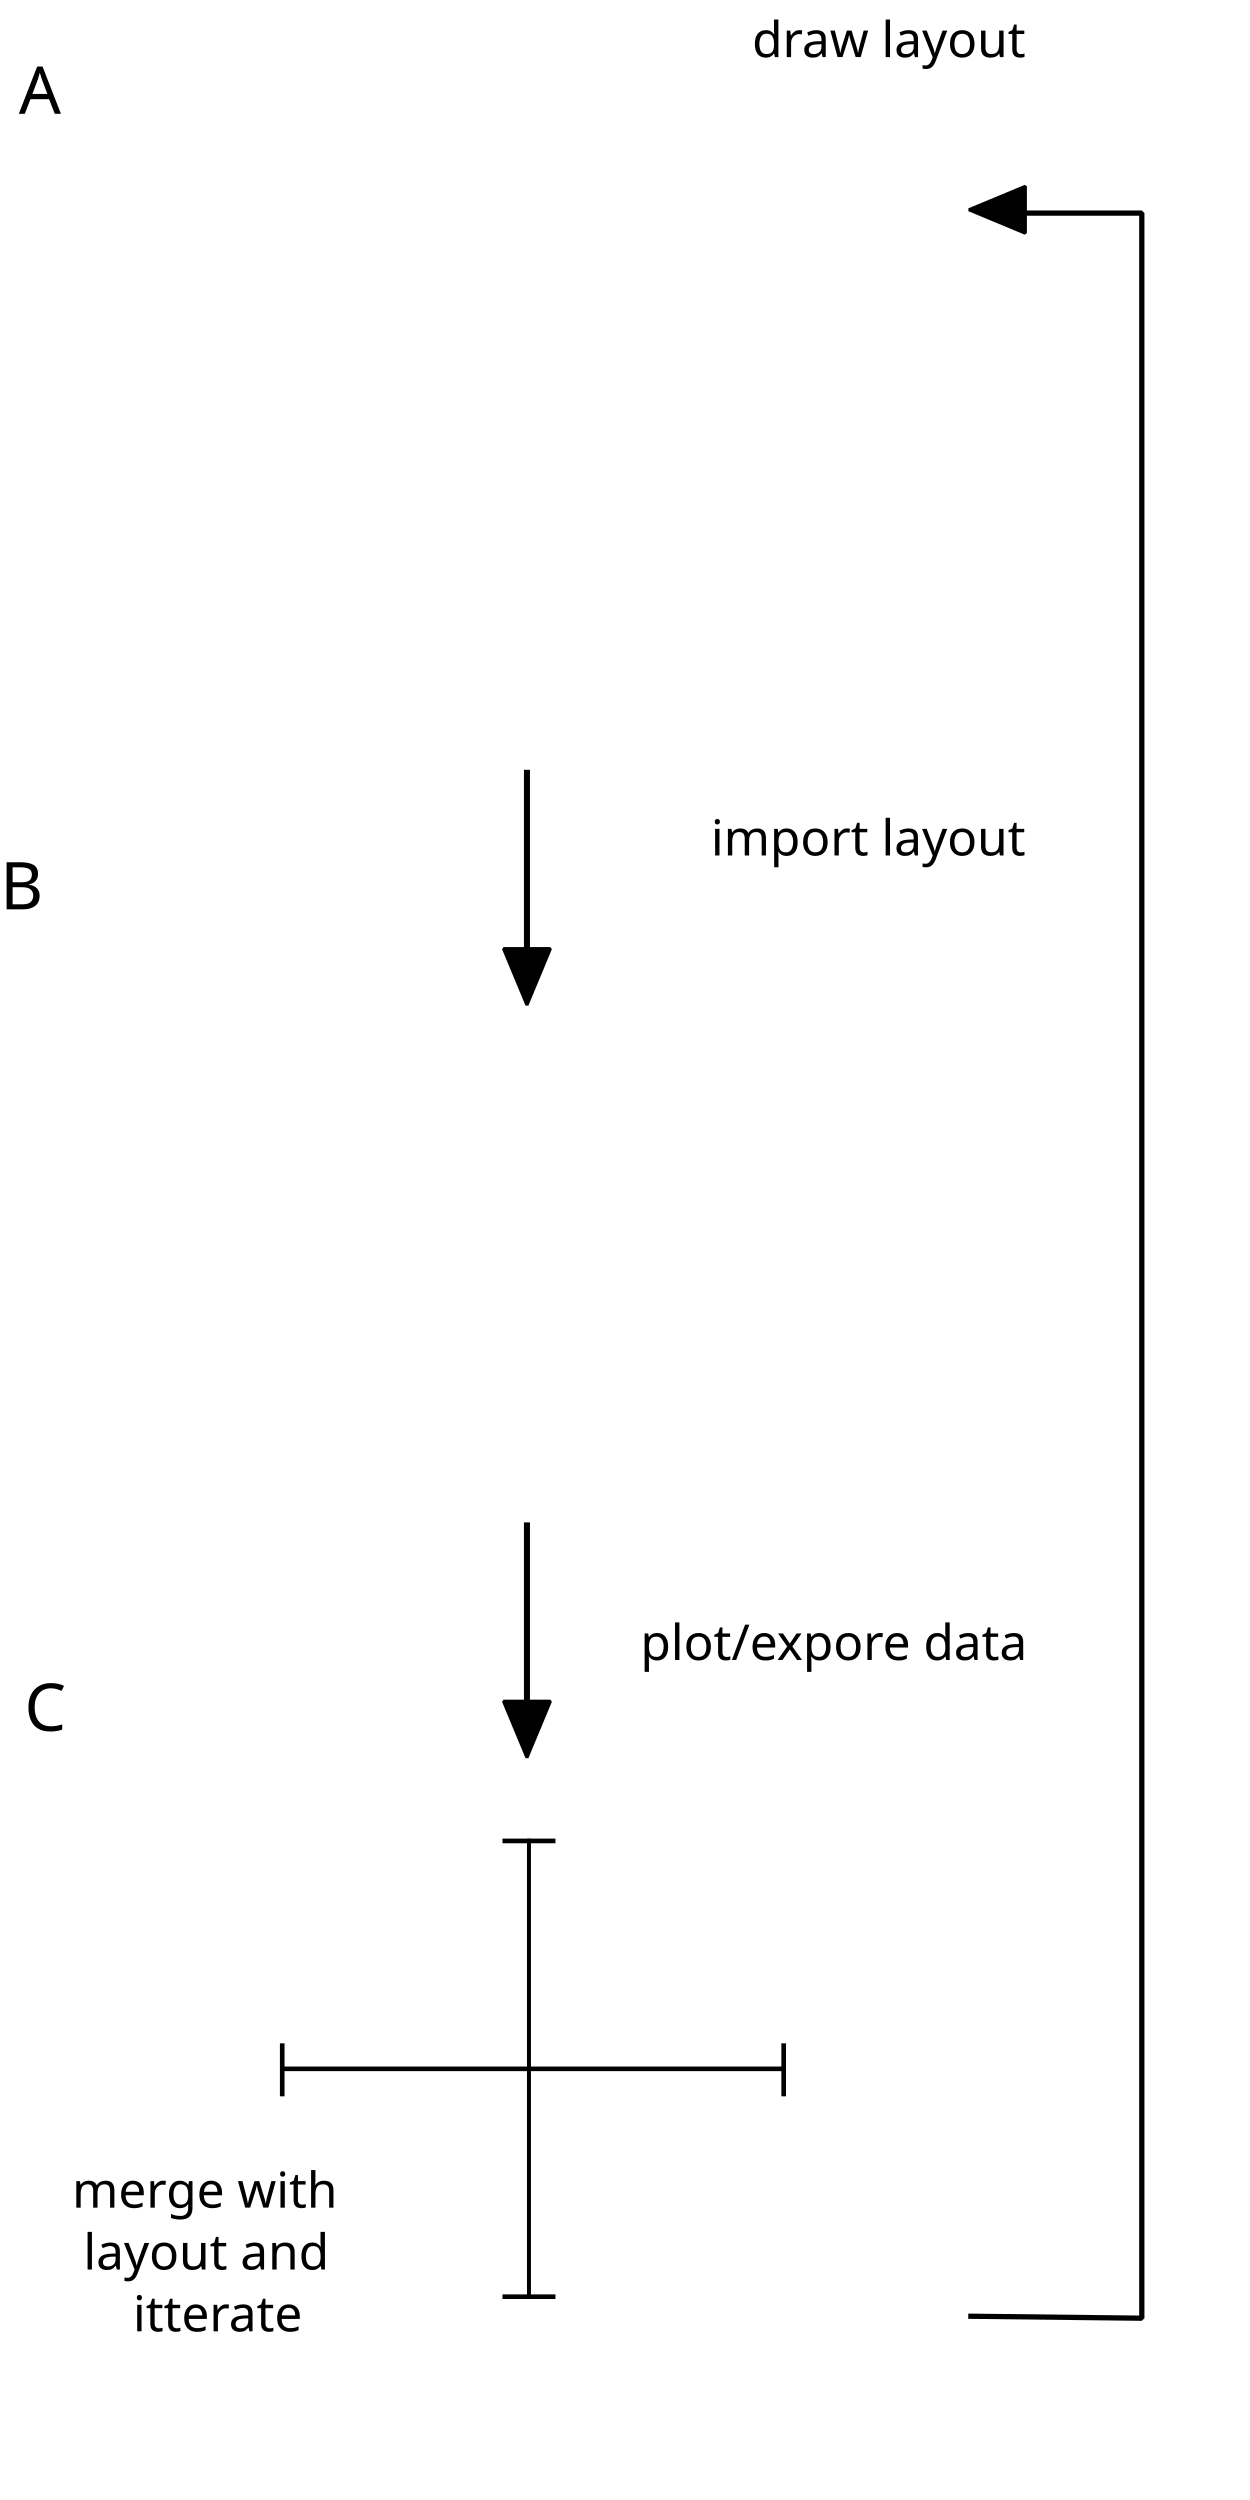
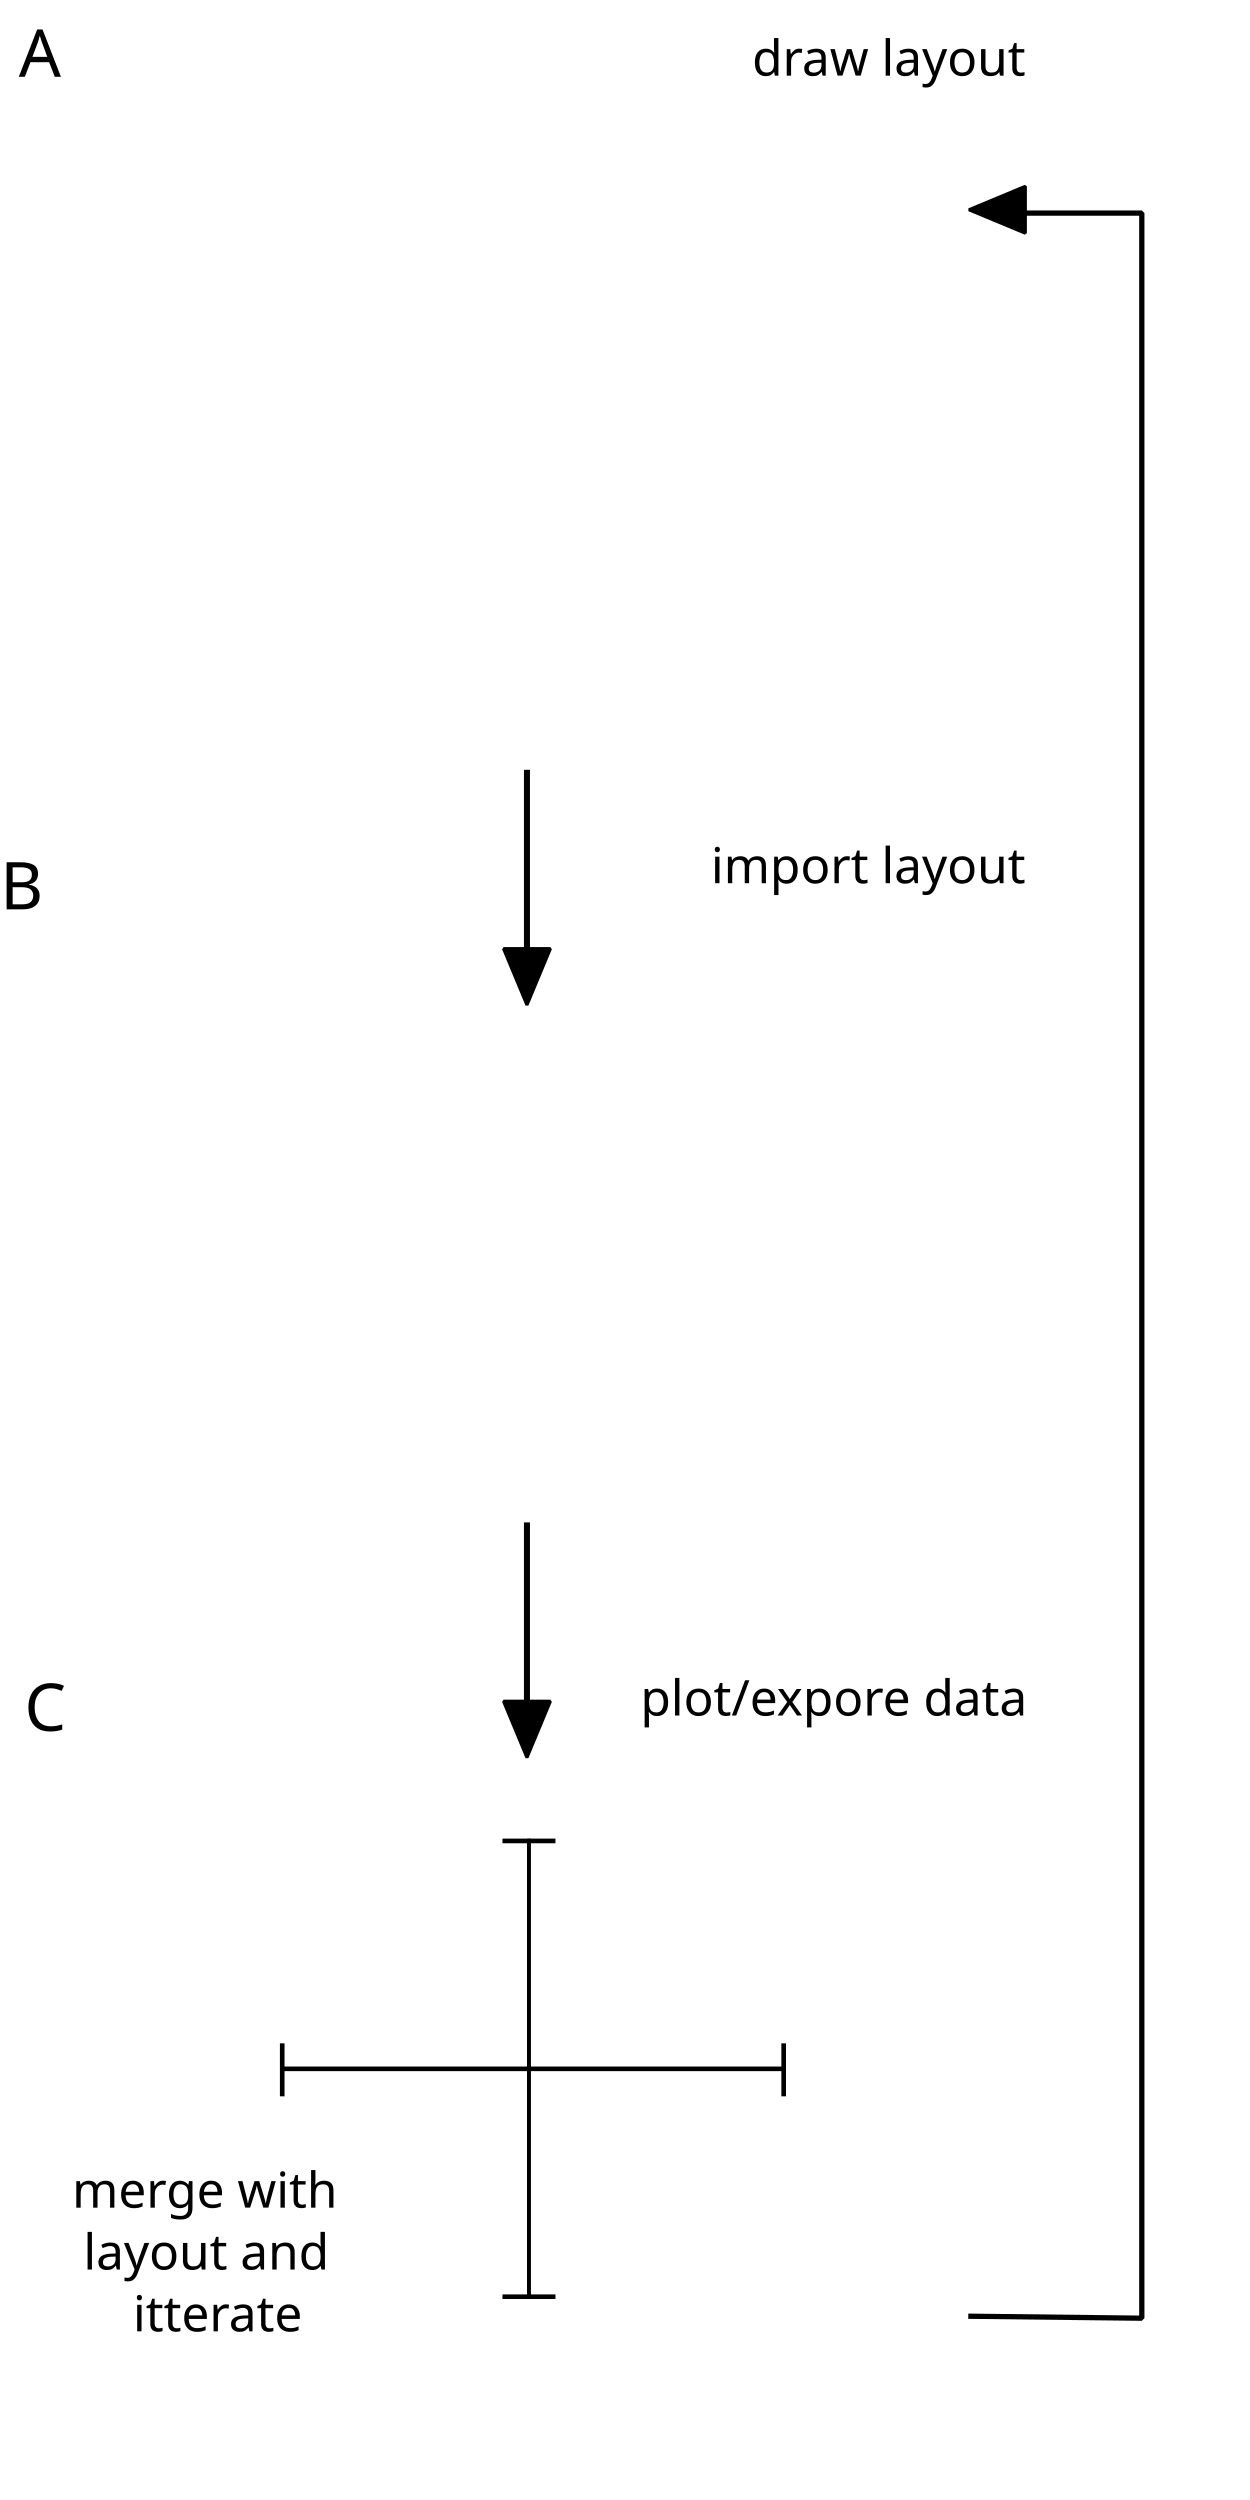
<svg xmlns="http://www.w3.org/2000/svg" xmlns:ns1="http://flyranch.github.io/figurefirst/" height="6in" id="svg2" version="1.1" viewBox="0 0 270 540" width="3in">
  <defs id="defs4" />
  <g id="layer1" style="display:none;stroke-linecap:butt;stroke-linejoin:round;stroke-miterlimit:1" transform="translate(0,-512.3622)">
    <rect height="156.429" id="rect4136" style="opacity:1;fill:#e6e6e6;fill-opacity:1;stroke:none;stroke-width:1;stroke-miterlimit:4;stroke-dasharray:none;stroke-dashoffset:0;stroke-opacity:1" transform="scale(1,-1)" width="209.871" x="7.939" y="-688.167">
      <ns1:axis ns1:name="draw_layout" />
    </rect>
    <rect height="156.429" id="rect4136-5" style="opacity:1;fill:#e6e6e6;fill-opacity:1;stroke:none;stroke-width:1;stroke-miterlimit:4;stroke-dasharray:none;stroke-dashoffset:0;stroke-opacity:1" transform="scale(1,-1)" width="209.871" x="7.978" y="-859.998">
      <ns1:axis ns1:name="import_layout" />
    </rect>
    <rect height="156.429" id="rect4136-5-0" style="opacity:1;fill:#e6e6e6;fill-opacity:1;stroke:none;stroke-width:1;stroke-miterlimit:4;stroke-dasharray:none;stroke-dashoffset:0;stroke-opacity:1" transform="scale(1,-1)" width="209.871" x="9.322" y="-1037.443">
      <ns1:axis ns1:name="plot_data" />
    </rect>
  </g>
  <g id="mpl_layer" style="display:inline;stroke-linecap:butt;stroke-linejoin:round;stroke-miterlimit:1" transform="matrix(1.25,0,0,1.25,0,117)">
    <ns1:targetlayer ns1:name="mpl_layer" />
    <defs id="defs50" style="stroke-linecap:butt;stroke-linejoin:round;stroke-miterlimit:1">
      <style type="text/css" id="style52">
*{stroke-linecap:butt;stroke-linejoin:round;stroke-miterlimit:1;}
  </style>
    </defs>
    <defs id="defs184">
      <clipPath id="pc97d1b2299" style="stroke-linecap:butt;stroke-linejoin:round;stroke-miterlimit:1">
        <rect height="100.025" width="176.769" x="199.994" y="39.991" id="rect187" style="stroke-linecap:butt;stroke-linejoin:round;stroke-miterlimit:1" />
      </clipPath>
      <clipPath id="p2adec303cb" style="stroke-linecap:butt;stroke-linejoin:round;stroke-miterlimit:1">
        <rect height="110.969" width="176.769" x="7.187" y="190.896" id="rect190" style="stroke-linecap:butt;stroke-linejoin:round;stroke-miterlimit:1" />
      </clipPath>
      <clipPath id="p54dbbf9d99" style="stroke-linecap:butt;stroke-linejoin:round;stroke-miterlimit:1">
        <rect height="131.756" width="129.033" x="31.055" y="24.126" id="rect193" style="stroke-linecap:butt;stroke-linejoin:round;stroke-miterlimit:1" />
      </clipPath>
      <clipPath id="pd1778cad92" style="stroke-linecap:butt;stroke-linejoin:round;stroke-miterlimit:1">
        <rect height="131.756" width="157.18" x="209.788" y="180.503" id="rect196" style="stroke-linecap:butt;stroke-linejoin:round;stroke-miterlimit:1" />
      </clipPath>
      <clipPath id="p5d94e5ec94" style="stroke-linecap:butt;stroke-linejoin:round;stroke-miterlimit:1">
        <rect height="131.756" width="120.131" x="421.119" y="24.126" id="rect199" style="stroke-linecap:butt;stroke-linejoin:round;stroke-miterlimit:1" />
      </clipPath>
      <clipPath id="pe29049d648" style="stroke-linecap:butt;stroke-linejoin:round;stroke-miterlimit:1">
        <rect height="131.756" width="176.769" x="392.8" y="180.503" id="rect202" style="stroke-linecap:butt;stroke-linejoin:round;stroke-miterlimit:1" />
      </clipPath>
    </defs>
  </g>
  <g id="layer2" style="display:inline;stroke-linecap:butt;stroke-linejoin:round;stroke-miterlimit:1" transform="translate(0,-450)">
-     <text id="text4153" style="font-style:normal;font-variant:normal;font-weight:normal;font-stretch:normal;font-size:10.685px;line-height:125%;font-family:sans-serif;-inkscape-font-specification:'sans-serif, Normal';text-align:center;letter-spacing:0px;word-spacing:0px;writing-mode:lr-tb;text-anchor:middle;fill:#000000;fill-opacity:1;stroke:none;stroke-width:1px;stroke-linecap:butt;stroke-linejoin:miter;stroke-miterlimit:1;stroke-opacity:1" x="198.628" xml:space="preserve" y="462.343">
-       <tspan id="tspan4157" style="stroke-linecap:butt;stroke-linejoin:round;stroke-miterlimit:1" x="200.329" y="462.343">draw layout </tspan>
+     <text id="text4153" style="font-style:normal;font-variant:normal;font-weight:normal;font-stretch:normal;font-size:10.685px;line-height:125%;font-family:sans-serif;-inkscape-font-specification:'sans-serif, Normal';text-align:center;letter-spacing:0px;word-spacing:0px;writing-mode:lr-tb;text-anchor:middle;fill:#000000;fill-opacity:1;stroke:none;stroke-width:1px;stroke-linecap:butt;stroke-linejoin:miter;stroke-miterlimit:1;stroke-opacity:1" x="198.628" xml:space="preserve" y="466.343">
+       <tspan id="tspan4157" style="stroke-linecap:butt;stroke-linejoin:round;stroke-miterlimit:1" x="200.329" y="466.343">draw layout </tspan>
    </text>
-     <text id="text4153-2" style="font-style:normal;font-variant:normal;font-weight:normal;font-stretch:normal;font-size:10.685px;line-height:125%;font-family:sans-serif;-inkscape-font-specification:'sans-serif, Normal';text-align:center;letter-spacing:0px;word-spacing:0px;writing-mode:lr-tb;text-anchor:middle;fill:#000000;fill-opacity:1;stroke:none;stroke-width:1px;stroke-linecap:butt;stroke-linejoin:miter;stroke-miterlimit:1;stroke-opacity:1" x="194.485" xml:space="preserve" y="634.772">
-       <tspan id="tspan4157-8" style="stroke-linecap:butt;stroke-linejoin:round;stroke-miterlimit:1" x="194.485" y="634.772">import layout</tspan>
+     <text id="text4153-2" style="font-style:normal;font-variant:normal;font-weight:normal;font-stretch:normal;font-size:10.685px;line-height:125%;font-family:sans-serif;-inkscape-font-specification:'sans-serif, Normal';text-align:center;letter-spacing:0px;word-spacing:0px;writing-mode:lr-tb;text-anchor:middle;fill:#000000;fill-opacity:1;stroke:none;stroke-width:1px;stroke-linecap:butt;stroke-linejoin:miter;stroke-miterlimit:1;stroke-opacity:1" x="194.485" xml:space="preserve" y="640.772">
+       <tspan id="tspan4157-8" style="stroke-linecap:butt;stroke-linejoin:round;stroke-miterlimit:1" x="194.485" y="640.772">import layout</tspan>
    </text>
-     <text id="text4153-2-6" style="font-style:normal;font-variant:normal;font-weight:normal;font-stretch:normal;font-size:10.685px;line-height:125%;font-family:sans-serif;-inkscape-font-specification:'sans-serif, Normal';text-align:center;letter-spacing:0px;word-spacing:0px;writing-mode:lr-tb;text-anchor:middle;fill:#000000;fill-opacity:1;stroke:none;stroke-width:1px;stroke-linecap:butt;stroke-linejoin:miter;stroke-miterlimit:1;stroke-opacity:1" x="187.05" xml:space="preserve" y="808.557">
-       <tspan id="tspan4157-8-0" style="stroke-linecap:butt;stroke-linejoin:round;stroke-miterlimit:1" x="187.05" y="808.557">plot/expore data</tspan>
+     <text id="text4153-2-6" style="font-style:normal;font-variant:normal;font-weight:normal;font-stretch:normal;font-size:10.685px;line-height:125%;font-family:sans-serif;-inkscape-font-specification:'sans-serif, Normal';text-align:center;letter-spacing:0px;word-spacing:0px;writing-mode:lr-tb;text-anchor:middle;fill:#000000;fill-opacity:1;stroke:none;stroke-width:1px;stroke-linecap:butt;stroke-linejoin:miter;stroke-miterlimit:1;stroke-opacity:1" x="187.05" xml:space="preserve" y="820.557">
+       <tspan id="tspan4157-8-0" style="stroke-linecap:butt;stroke-linejoin:round;stroke-miterlimit:1" x="187.05" y="820.557">plot/expore data</tspan>
    </text>
    <path d="m 214.848,496.026 31.782,0 0,454.705 -37.486,-0.428" id="path4233" style="fill:none;fill-rule:evenodd;stroke:#000000;stroke-width:1.135px;stroke-linecap:butt;stroke-linejoin:miter;stroke-miterlimit:1;stroke-opacity:1" />
    <text id="text4153-2-6-2-7" style="font-style:normal;font-variant:normal;font-weight:normal;font-stretch:normal;font-size:10.685px;line-height:125%;font-family:sans-serif;-inkscape-font-specification:'sans-serif, Normal';text-align:center;letter-spacing:0px;word-spacing:0px;writing-mode:lr-tb;text-anchor:middle;fill:#000000;fill-opacity:1;stroke:none;stroke-width:1px;stroke-linecap:butt;stroke-linejoin:miter;stroke-miterlimit:1;stroke-opacity:1" x="53.959" xml:space="preserve" y="926.859">
      <tspan style="stroke-linecap:butt;stroke-linejoin:round;stroke-miterlimit:1" x="53.959" y="926.859" id="tspan4181">merge with</tspan>
      <tspan style="stroke-linecap:butt;stroke-linejoin:round;stroke-miterlimit:1" x="55.66" y="940.216" id="tspan4185">layout and </tspan>
      <tspan style="stroke-linecap:butt;stroke-linejoin:round;stroke-miterlimit:1" x="53.959" y="953.572" id="tspan4187">itterate</tspan>
    </text>
    <path d="m 209.299,495.309 12.169,5.063 0,-10.125 z" id="path4253" style="fill:#000000;fill-rule:evenodd;stroke:#000000;stroke-width:0.681px;stroke-linecap:butt;stroke-linejoin:miter;stroke-miterlimit:1;stroke-opacity:1" />
    <g id="g4272" style="stroke-linecap:butt;stroke-linejoin:round;stroke-miterlimit:1" transform="matrix(0,1.290849,-1.290849,0,245.317,406.5223)">
      <path d="m 162.489,101.867 33.041,0" id="path4255" style="fill:none;fill-rule:evenodd;stroke:#000000;stroke-width:1.006px;stroke-linecap:butt;stroke-linejoin:miter;stroke-miterlimit:1;stroke-opacity:1" />
      <path d="m 201.846,101.867 -9.427,-3.922 0,7.844 z" id="path4253-9" style="fill:#000000;fill-rule:evenodd;stroke:#000000;stroke-width:0.527px;stroke-linecap:butt;stroke-linejoin:miter;stroke-miterlimit:1;stroke-opacity:1" />
    </g>
    <g id="g4272-3" style="stroke-linecap:butt;stroke-linejoin:round;stroke-miterlimit:1" transform="matrix(0,1.290849,-1.290849,0,245.317,569.0833)">
      <path d="m 162.489,101.867 33.041,0" id="path4255-6" style="fill:none;fill-rule:evenodd;stroke:#000000;stroke-width:1.006px;stroke-linecap:butt;stroke-linejoin:miter;stroke-miterlimit:1;stroke-opacity:1" />
      <path d="m 201.846,101.867 -9.427,-3.922 0,7.844 z" id="path4253-9-2" style="fill:#000000;fill-rule:evenodd;stroke:#000000;stroke-width:0.527px;stroke-linecap:butt;stroke-linejoin:miter;stroke-miterlimit:1;stroke-opacity:1" />
    </g>
-     <text id="text4442-4" style="font-style:normal;font-variant:normal;font-weight:normal;font-stretch:normal;font-size:14.247px;line-height:125%;font-family:'Abyssinica SIL';-inkscape-font-specification:'Abyssinica SIL, Normal';text-align:center;letter-spacing:0px;word-spacing:0px;writing-mode:lr-tb;text-anchor:middle;fill:#000000;fill-opacity:1;stroke:none;stroke-width:1px;stroke-linecap:butt;stroke-linejoin:miter;stroke-miterlimit:1;stroke-opacity:1" x="17.875" xml:space="preserve" y="474.587">
-       <tspan id="tspan4444-7" style="font-style:normal;font-variant:normal;font-weight:normal;font-stretch:normal;font-size:14.247px;line-height:125%;font-family:'Abyssinica SIL';-inkscape-font-specification:'Abyssinica SIL, Normal';text-align:center;writing-mode:lr-tb;text-anchor:middle;stroke-linecap:butt;stroke-linejoin:round;stroke-miterlimit:1" x="17.875" y="474.587">A</tspan>
+     <text id="text4442-4" style="font-style:normal;font-variant:normal;font-weight:normal;font-stretch:normal;font-size:14.247px;line-height:125%;font-family:'Abyssinica SIL';-inkscape-font-specification:'Abyssinica SIL, Normal';text-align:center;letter-spacing:0px;word-spacing:0px;writing-mode:lr-tb;text-anchor:middle;fill:#000000;fill-opacity:1;stroke:none;stroke-width:1px;stroke-linecap:butt;stroke-linejoin:miter;stroke-miterlimit:1;stroke-opacity:1" x="17.875" xml:space="preserve" y="466.587">
+       <tspan id="tspan4444-7" style="font-style:normal;font-variant:normal;font-weight:normal;font-stretch:normal;font-size:14.247px;line-height:125%;font-family:'Abyssinica SIL';-inkscape-font-specification:'Abyssinica SIL, Normal';text-align:center;writing-mode:lr-tb;text-anchor:middle;stroke-linecap:butt;stroke-linejoin:round;stroke-miterlimit:1" x="17.875" y="466.587">A</tspan>
    </text>
    <path d="m 114.257,847.17 0,99.394" id="path4363" style="fill:none;fill-rule:evenodd;stroke:#000000;stroke-width:0.854px;stroke-linecap:butt;stroke-linejoin:miter;stroke-miterlimit:1;stroke-opacity:1" />
    <path d="m 60.487,896.867 108.64,0" id="path4365" style="fill:none;fill-rule:evenodd;stroke:#000000;stroke-width:1px;stroke-linecap:butt;stroke-linejoin:miter;stroke-miterlimit:1;stroke-opacity:1" />
    <path d="m 169.275,891.363 0,11.441" id="path4369" style="fill:none;fill-rule:evenodd;stroke:#000000;stroke-width:1px;stroke-linecap:butt;stroke-linejoin:miter;stroke-miterlimit:1;stroke-opacity:1" />
    <path d="m 60.961,891.363 0,11.441" id="path4369-6" style="fill:none;fill-rule:evenodd;stroke:#000000;stroke-width:1px;stroke-linecap:butt;stroke-linejoin:miter;stroke-miterlimit:1;stroke-opacity:1" />
    <path d="m 119.978,847.645 -11.441,0" id="path4369-6-4" style="fill:none;fill-rule:evenodd;stroke:#000000;stroke-width:1px;stroke-linecap:butt;stroke-linejoin:miter;stroke-miterlimit:1;stroke-opacity:1" />
    <path d="m 119.978,946.089 -11.441,0" id="path4369-6-4-1" style="fill:none;fill-rule:evenodd;stroke:#000000;stroke-width:1px;stroke-linecap:butt;stroke-linejoin:miter;stroke-miterlimit:1;stroke-opacity:1" />
    <text id="text4442-4-1" style="font-style:normal;font-variant:normal;font-weight:normal;font-stretch:normal;font-size:14.247px;line-height:125%;font-family:'Abyssinica SIL';-inkscape-font-specification:'Abyssinica SIL, Normal';text-align:center;letter-spacing:0px;word-spacing:0px;writing-mode:lr-tb;text-anchor:middle;display:inline;fill:#000000;fill-opacity:1;stroke:none;stroke-width:1px;stroke-linecap:butt;stroke-linejoin:miter;stroke-miterlimit:1;stroke-opacity:1" x="13.947" xml:space="preserve" y="646.418">
      <tspan id="tspan4444-7-5" style="font-style:normal;font-variant:normal;font-weight:normal;font-stretch:normal;font-size:14.247px;line-height:125%;font-family:'Abyssinica SIL';-inkscape-font-specification:'Abyssinica SIL, Normal';text-align:center;writing-mode:lr-tb;text-anchor:middle;stroke-linecap:butt;stroke-linejoin:round;stroke-miterlimit:1" x="13.947" y="646.418">B</tspan>
    </text>
    <text id="text4442-4-1-5" style="font-style:normal;font-variant:normal;font-weight:normal;font-stretch:normal;font-size:14.247px;line-height:125%;font-family:'Abyssinica SIL';-inkscape-font-specification:'Abyssinica SIL, Normal';text-align:center;letter-spacing:0px;word-spacing:0px;writing-mode:lr-tb;text-anchor:middle;display:inline;fill:#000000;fill-opacity:1;stroke:none;stroke-width:1px;stroke-linecap:butt;stroke-linejoin:miter;stroke-miterlimit:1;stroke-opacity:1" x="19.028" xml:space="preserve" y="823.863">
      <tspan id="tspan4444-7-5-0" style="font-style:normal;font-variant:normal;font-weight:normal;font-stretch:normal;font-size:14.247px;line-height:125%;font-family:'Abyssinica SIL';-inkscape-font-specification:'Abyssinica SIL, Normal';text-align:center;writing-mode:lr-tb;text-anchor:middle;stroke-linecap:butt;stroke-linejoin:round;stroke-miterlimit:1" x="19.028" y="823.863">C</tspan>
    </text>
  </g>
</svg>
